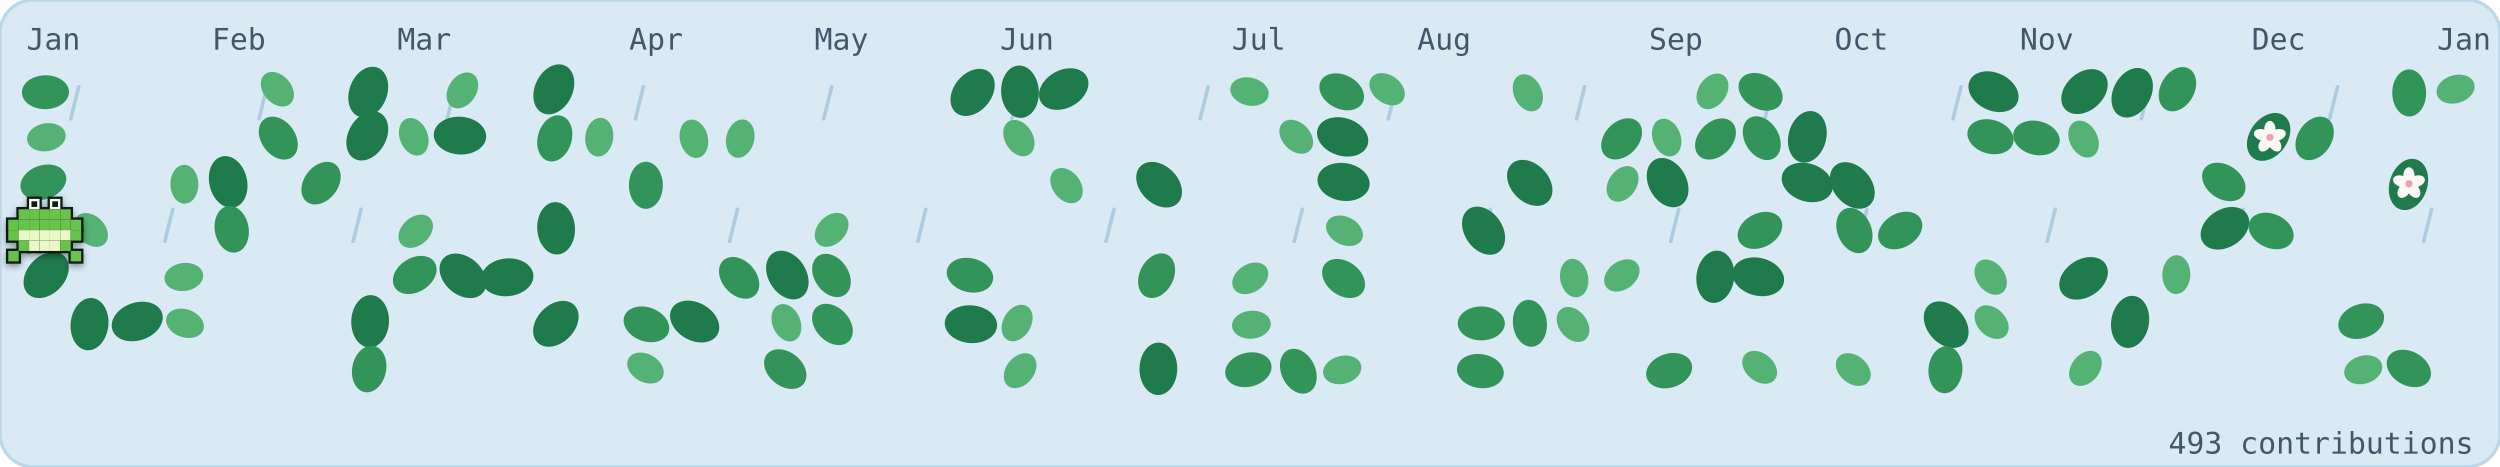
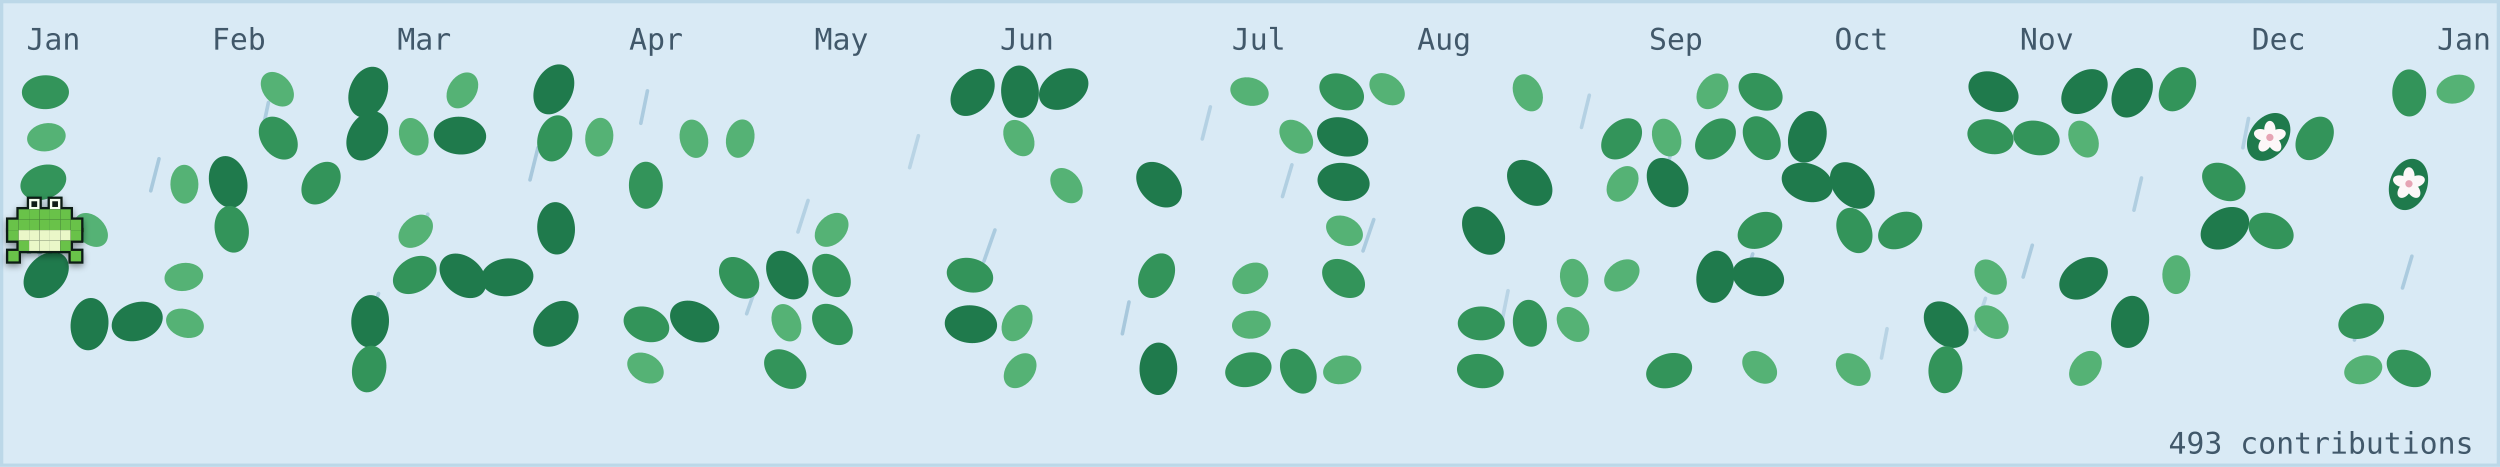
<svg xmlns="http://www.w3.org/2000/svg" width="755" height="141" viewBox="0 0 755 141" role="img" aria-labelledby="pond-title pond-desc">
-   <rect width="755" height="141" rx="10" fill="#d9eaf5" stroke="#bcd8e8" />
+   <rect x="0.5" y="0.5" width="754.0" height="140.0" fill="#d9eaf5" stroke="#bcd8e8" />
  <filter id="frog-shadow" x="-50%" y="-50%" width="200%" height="200%">
    <feDropShadow dx="0" dy="0.8" stdDeviation="0.9" flood-opacity="0.4" />
  </filter>
  <g class="rain">
-     <path class="rain" d="M 22.21 26.0 L 22.21 39.0" transform="rotate(14 22.21 32.50)" fill="none" stroke="#7aa9c6" stroke-width="1.1" stroke-linecap="round" stroke-dasharray="10 30" opacity="0.45" />
-     <circle class="rain" cx="23.78" cy="38.81" r="0.6" opacity="0" fill="none" stroke="#a8cfe3" stroke-width="0.9" />
-     <path class="rain" d="M 50.63 63.0 L 50.63 76.0" transform="rotate(14 50.63 69.50)" fill="none" stroke="#7aa9c6" stroke-width="1.1" stroke-linecap="round" stroke-dasharray="10 30" opacity="0.45" />
-     <circle class="rain" cx="52.21" cy="75.81" r="0.6" opacity="0" fill="none" stroke="#a8cfe3" stroke-width="0.9" />
-     <path class="rain" d="M 79.06 26.0 L 79.06 39.0" transform="rotate(14 79.06 32.50)" fill="none" stroke="#7aa9c6" stroke-width="1.1" stroke-linecap="round" stroke-dasharray="10 30" opacity="0.45" />
-     <circle class="rain" cx="80.63" cy="38.81" r="0.6" opacity="0" fill="none" stroke="#a8cfe3" stroke-width="0.9" />
-     <path class="rain" d="M 107.48 63.0 L 107.48 76.0" transform="rotate(14 107.48 69.50)" fill="none" stroke="#7aa9c6" stroke-width="1.1" stroke-linecap="round" stroke-dasharray="10 30" opacity="0.45" />
-     <circle class="rain" cx="109.05" cy="75.81" r="0.6" opacity="0" fill="none" stroke="#a8cfe3" stroke-width="0.9" />
-     <path class="rain" d="M 135.90 26.0 L 135.90 39.0" transform="rotate(14 135.90 32.50)" fill="none" stroke="#7aa9c6" stroke-width="1.1" stroke-linecap="round" stroke-dasharray="10 30" opacity="0.45" />
-     <circle class="rain" cx="137.48" cy="38.81" r="0.6" opacity="0" fill="none" stroke="#a8cfe3" stroke-width="0.9" />
-     <path class="rain" d="M 164.33 63.0 L 164.33 76.0" transform="rotate(14 164.33 69.50)" fill="none" stroke="#7aa9c6" stroke-width="1.1" stroke-linecap="round" stroke-dasharray="10 30" opacity="0.45" />
-     <circle class="rain" cx="165.90" cy="75.81" r="0.6" opacity="0" fill="none" stroke="#a8cfe3" stroke-width="0.9" />
-     <path class="rain" d="M 192.75 26.0 L 192.75 39.0" transform="rotate(14 192.75 32.50)" fill="none" stroke="#7aa9c6" stroke-width="1.1" stroke-linecap="round" stroke-dasharray="10 30" opacity="0.45" />
-     <circle class="rain" cx="194.32" cy="38.81" r="0.6" opacity="0" fill="none" stroke="#a8cfe3" stroke-width="0.9" />
-     <path class="rain" d="M 221.17 63.0 L 221.17 76.0" transform="rotate(14 221.17 69.50)" fill="none" stroke="#7aa9c6" stroke-width="1.1" stroke-linecap="round" stroke-dasharray="10 30" opacity="0.45" />
-     <circle class="rain" cx="222.75" cy="75.81" r="0.6" opacity="0" fill="none" stroke="#a8cfe3" stroke-width="0.9" />
-     <path class="rain" d="M 249.60 26.0 L 249.60 39.0" transform="rotate(14 249.60 32.50)" fill="none" stroke="#7aa9c6" stroke-width="1.1" stroke-linecap="round" stroke-dasharray="10 30" opacity="0.45" />
-     <circle class="rain" cx="251.17" cy="38.81" r="0.6" opacity="0" fill="none" stroke="#a8cfe3" stroke-width="0.9" />
-     <path class="rain" d="M 278.02 63.0 L 278.02 76.0" transform="rotate(14 278.02 69.50)" fill="none" stroke="#7aa9c6" stroke-width="1.1" stroke-linecap="round" stroke-dasharray="10 30" opacity="0.45" />
-     <circle class="rain" cx="279.59" cy="75.81" r="0.6" opacity="0" fill="none" stroke="#a8cfe3" stroke-width="0.9" />
-     <path class="rain" d="M 306.44 26.0 L 306.44 39.0" transform="rotate(14 306.44 32.50)" fill="none" stroke="#7aa9c6" stroke-width="1.1" stroke-linecap="round" stroke-dasharray="10 30" opacity="0.45" />
-     <circle class="rain" cx="308.01" cy="38.81" r="0.6" opacity="0" fill="none" stroke="#a8cfe3" stroke-width="0.9" />
-     <path class="rain" d="M 334.87 63.0 L 334.87 76.0" transform="rotate(14 334.87 69.50)" fill="none" stroke="#7aa9c6" stroke-width="1.1" stroke-linecap="round" stroke-dasharray="10 30" opacity="0.45" />
-     <circle class="rain" cx="336.44" cy="75.81" r="0.6" opacity="0" fill="none" stroke="#a8cfe3" stroke-width="0.9" />
-     <path class="rain" d="M 363.29 26.0 L 363.29 39.0" transform="rotate(14 363.29 32.50)" fill="none" stroke="#7aa9c6" stroke-width="1.1" stroke-linecap="round" stroke-dasharray="10 30" opacity="0.45" />
-     <circle class="rain" cx="364.86" cy="38.81" r="0.6" opacity="0" fill="none" stroke="#a8cfe3" stroke-width="0.9" />
-     <path class="rain" d="M 391.71 63.0 L 391.71 76.0" transform="rotate(14 391.71 69.50)" fill="none" stroke="#7aa9c6" stroke-width="1.1" stroke-linecap="round" stroke-dasharray="10 30" opacity="0.45" />
-     <circle class="rain" cx="393.28" cy="75.81" r="0.6" opacity="0" fill="none" stroke="#a8cfe3" stroke-width="0.9" />
-     <path class="rain" d="M 420.13 26.0 L 420.13 39.0" transform="rotate(14 420.13 32.50)" fill="none" stroke="#7aa9c6" stroke-width="1.1" stroke-linecap="round" stroke-dasharray="10 30" opacity="0.45" />
-     <circle class="rain" cx="421.71" cy="38.81" r="0.6" opacity="0" fill="none" stroke="#a8cfe3" stroke-width="0.9" />
-     <path class="rain" d="M 448.56 63.0 L 448.56 76.0" transform="rotate(14 448.56 69.50)" fill="none" stroke="#7aa9c6" stroke-width="1.1" stroke-linecap="round" stroke-dasharray="10 30" opacity="0.45" />
-     <circle class="rain" cx="450.13" cy="75.81" r="0.6" opacity="0" fill="none" stroke="#a8cfe3" stroke-width="0.9" />
-     <path class="rain" d="M 476.98 26.0 L 476.98 39.0" transform="rotate(14 476.98 32.50)" fill="none" stroke="#7aa9c6" stroke-width="1.1" stroke-linecap="round" stroke-dasharray="10 30" opacity="0.45" />
-     <circle class="rain" cx="478.55" cy="38.81" r="0.6" opacity="0" fill="none" stroke="#a8cfe3" stroke-width="0.9" />
-     <path class="rain" d="M 505.40 63.0 L 505.40 76.0" transform="rotate(14 505.40 69.50)" fill="none" stroke="#7aa9c6" stroke-width="1.1" stroke-linecap="round" stroke-dasharray="10 30" opacity="0.45" />
-     <circle class="rain" cx="506.98" cy="75.81" r="0.6" opacity="0" fill="none" stroke="#a8cfe3" stroke-width="0.9" />
-     <path class="rain" d="M 533.83 26.0 L 533.83 39.0" transform="rotate(14 533.83 32.50)" fill="none" stroke="#7aa9c6" stroke-width="1.1" stroke-linecap="round" stroke-dasharray="10 30" opacity="0.45" />
-     <circle class="rain" cx="535.40" cy="38.81" r="0.6" opacity="0" fill="none" stroke="#a8cfe3" stroke-width="0.9" />
-     <path class="rain" d="M 562.25 63.0 L 562.25 76.0" transform="rotate(14 562.25 69.50)" fill="none" stroke="#7aa9c6" stroke-width="1.1" stroke-linecap="round" stroke-dasharray="10 30" opacity="0.45" />
-     <circle class="rain" cx="563.82" cy="75.81" r="0.6" opacity="0" fill="none" stroke="#a8cfe3" stroke-width="0.9" />
-     <path class="rain" d="M 590.67 26.0 L 590.67 39.0" transform="rotate(14 590.67 32.50)" fill="none" stroke="#7aa9c6" stroke-width="1.1" stroke-linecap="round" stroke-dasharray="10 30" opacity="0.45" />
-     <circle class="rain" cx="592.25" cy="38.81" r="0.6" opacity="0" fill="none" stroke="#a8cfe3" stroke-width="0.9" />
-     <path class="rain" d="M 619.10 63.0 L 619.10 76.0" transform="rotate(14 619.10 69.50)" fill="none" stroke="#7aa9c6" stroke-width="1.1" stroke-linecap="round" stroke-dasharray="10 30" opacity="0.45" />
-     <circle class="rain" cx="620.67" cy="75.81" r="0.6" opacity="0" fill="none" stroke="#a8cfe3" stroke-width="0.9" />
-     <path class="rain" d="M 647.52 26.0 L 647.52 39.0" transform="rotate(14 647.52 32.50)" fill="none" stroke="#7aa9c6" stroke-width="1.1" stroke-linecap="round" stroke-dasharray="10 30" opacity="0.45" />
-     <circle class="rain" cx="649.09" cy="38.81" r="0.6" opacity="0" fill="none" stroke="#a8cfe3" stroke-width="0.9" />
-     <path class="rain" d="M 675.94 63.0 L 675.94 76.0" transform="rotate(14 675.94 69.50)" fill="none" stroke="#7aa9c6" stroke-width="1.1" stroke-linecap="round" stroke-dasharray="10 30" opacity="0.45" />
-     <circle class="rain" cx="677.51" cy="75.81" r="0.6" opacity="0" fill="none" stroke="#a8cfe3" stroke-width="0.9" />
-     <path class="rain" d="M 704.37 26.0 L 704.37 39.0" transform="rotate(14 704.37 32.50)" fill="none" stroke="#7aa9c6" stroke-width="1.1" stroke-linecap="round" stroke-dasharray="10 30" opacity="0.45" />
-     <circle class="rain" cx="705.94" cy="38.81" r="0.6" opacity="0" fill="none" stroke="#a8cfe3" stroke-width="0.9" />
-     <path class="rain" d="M 732.79 63.0 L 732.79 76.0" transform="rotate(14 732.79 69.50)" fill="none" stroke="#7aa9c6" stroke-width="1.1" stroke-linecap="round" stroke-dasharray="10 30" opacity="0.45" />
-     <circle class="rain" cx="734.36" cy="75.81" r="0.6" opacity="0" fill="none" stroke="#a8cfe3" stroke-width="0.9" />
+     <path class="rain" d="M 13.39 68.0 L 13.39 77.4" transform="rotate(16.78 13.39 72.70)" fill="none" stroke="#7aa9c6" stroke-width="1.1" stroke-linecap="round" stroke-dasharray="10 30" opacity="0.37" />
+     <circle class="rain" cx="14.75" cy="77.20" r="0.6" opacity="0" fill="none" stroke="#a8cfe3" stroke-width="0.9" />
+     <path class="rain" d="M 46.10 47.7 L 46.10 63.2" transform="rotate(14.40 46.10 55.42)" fill="none" stroke="#7aa9c6" stroke-width="1.1" stroke-linecap="round" stroke-dasharray="10 30" opacity="0.51" />
+     <circle class="rain" cx="48.03" cy="62.93" r="0.6" opacity="0" fill="none" stroke="#a8cfe3" stroke-width="0.9" />
+     <path class="rain" d="M 79.66 30.8 L 79.66 44.4" transform="rotate(12.02 79.66 37.57)" fill="none" stroke="#7aa9c6" stroke-width="1.1" stroke-linecap="round" stroke-dasharray="10 30" opacity="0.47" />
+     <circle class="rain" cx="81.08" cy="44.22" r="0.6" opacity="0" fill="none" stroke="#a8cfe3" stroke-width="0.9" />
+     <path class="rain" d="M 112.37 88.3 L 112.37 100.0" transform="rotate(19.64 112.37 94.12)" fill="none" stroke="#7aa9c6" stroke-width="1.1" stroke-linecap="round" stroke-dasharray="10 30" opacity="0.42" />
+     <circle class="rain" cx="114.34" cy="99.62" r="0.6" opacity="0" fill="none" stroke="#a8cfe3" stroke-width="0.9" />
+     <path class="rain" d="M 127.94 64.5 L 127.94 73.5" transform="rotate(16.30 127.94 69.00)" fill="none" stroke="#7aa9c6" stroke-width="1.1" stroke-linecap="round" stroke-dasharray="10 30" opacity="0.38" />
+     <circle class="rain" cx="129.21" cy="73.33" r="0.6" opacity="0" fill="none" stroke="#a8cfe3" stroke-width="0.9" />
+     <path class="rain" d="M 160.65 44.4 L 160.65 59.5" transform="rotate(13.92 160.65 51.93)" fill="none" stroke="#7aa9c6" stroke-width="1.1" stroke-linecap="round" stroke-dasharray="10 30" opacity="0.52" />
+     <circle class="rain" cx="162.47" cy="59.26" r="0.6" opacity="0" fill="none" stroke="#a8cfe3" stroke-width="0.9" />
+     <path class="rain" d="M 194.21 27.3 L 194.21 40.5" transform="rotate(11.54 194.21 33.89)" fill="none" stroke="#7aa9c6" stroke-width="1.1" stroke-linecap="round" stroke-dasharray="10 30" opacity="0.48" />
+     <circle class="rain" cx="195.54" cy="40.37" r="0.6" opacity="0" fill="none" stroke="#a8cfe3" stroke-width="0.9" />
+     <path class="rain" d="M 226.92 85.0 L 226.92 96.3" transform="rotate(19.16 226.92 90.64)" fill="none" stroke="#7aa9c6" stroke-width="1.1" stroke-linecap="round" stroke-dasharray="10 30" opacity="0.43" />
+     <circle class="rain" cx="228.78" cy="95.98" r="0.6" opacity="0" fill="none" stroke="#a8cfe3" stroke-width="0.9" />
+     <path class="rain" d="M 242.49 60.3 L 242.49 70.4" transform="rotate(17.73 242.49 65.35)" fill="none" stroke="#7aa9c6" stroke-width="1.1" stroke-linecap="round" stroke-dasharray="10 30" opacity="0.39" />
+     <circle class="rain" cx="244.04" cy="70.19" r="0.6" opacity="0" fill="none" stroke="#a8cfe3" stroke-width="0.9" />
+     <path class="rain" d="M 275.20 40.7 L 275.20 57.0" transform="rotate(15.35 275.20 48.84)" fill="none" stroke="#7aa9c6" stroke-width="1.1" stroke-linecap="round" stroke-dasharray="10 30" opacity="0.34" />
+     <circle class="rain" cx="277.35" cy="56.68" r="0.6" opacity="0" fill="none" stroke="#a8cfe3" stroke-width="0.9" />
+     <path class="rain" d="M 297.82 69.0 L 297.82 84.9" transform="rotate(19.41 297.82 76.99)" fill="none" stroke="#7aa9c6" stroke-width="1.1" stroke-linecap="round" stroke-dasharray="10 30" opacity="0.48" />
+     <circle class="rain" cx="300.46" cy="84.48" r="0.6" opacity="0" fill="none" stroke="#a8cfe3" stroke-width="0.9" />
+     <path class="rain" d="M 339.95 91.1 L 339.95 100.9" transform="rotate(11.79 339.95 96.01)" fill="none" stroke="#7aa9c6" stroke-width="1.1" stroke-linecap="round" stroke-dasharray="10 30" opacity="0.52" />
+     <circle class="rain" cx="340.96" cy="100.81" r="0.6" opacity="0" fill="none" stroke="#a8cfe3" stroke-width="0.9" />
+     <path class="rain" d="M 364.09 32.1 L 364.09 43.8" transform="rotate(14.17 364.09 37.99)" fill="none" stroke="#7aa9c6" stroke-width="1.1" stroke-linecap="round" stroke-dasharray="10 30" opacity="0.38" />
+     <circle class="rain" cx="365.52" cy="43.66" r="0.6" opacity="0" fill="none" stroke="#a8cfe3" stroke-width="0.9" />
+     <path class="rain" d="M 388.23 49.5 L 388.23 63.1" transform="rotate(16.55 388.23 56.26)" fill="none" stroke="#7aa9c6" stroke-width="1.1" stroke-linecap="round" stroke-dasharray="10 30" opacity="0.42" />
+     <circle class="rain" cx="390.17" cy="62.78" r="0.6" opacity="0" fill="none" stroke="#a8cfe3" stroke-width="0.9" />
+     <path class="rain" d="M 412.37 65.9 L 412.37 81.4" transform="rotate(18.93 412.37 73.62)" fill="none" stroke="#7aa9c6" stroke-width="1.1" stroke-linecap="round" stroke-dasharray="10 30" opacity="0.48" />
+     <circle class="rain" cx="414.88" cy="80.96" r="0.6" opacity="0" fill="none" stroke="#a8cfe3" stroke-width="0.9" />
+     <path class="rain" d="M 454.50 87.7 L 454.50 97.2" transform="rotate(11.31 454.50 92.45)" fill="none" stroke="#7aa9c6" stroke-width="1.1" stroke-linecap="round" stroke-dasharray="10 30" opacity="0.34" />
+     <circle class="rain" cx="455.43" cy="97.07" r="0.6" opacity="0" fill="none" stroke="#a8cfe3" stroke-width="0.9" />
+     <path class="rain" d="M 478.64 28.6 L 478.64 39.9" transform="rotate(13.69 478.64 34.23)" fill="none" stroke="#7aa9c6" stroke-width="1.1" stroke-linecap="round" stroke-dasharray="10 30" opacity="0.39" />
+     <circle class="rain" cx="479.98" cy="39.73" r="0.6" opacity="0" fill="none" stroke="#a8cfe3" stroke-width="0.9" />
+     <path class="rain" d="M 502.78 46.1 L 502.78 59.3" transform="rotate(16.07 502.78 52.68)" fill="none" stroke="#7aa9c6" stroke-width="1.1" stroke-linecap="round" stroke-dasharray="10 30" opacity="0.43" />
+     <circle class="rain" cx="504.61" cy="59.04" r="0.6" opacity="0" fill="none" stroke="#a8cfe3" stroke-width="0.9" />
+     <path class="rain" d="M 526.91 76.3 L 526.91 91.5" transform="rotate(18.45 526.91 83.91)" fill="none" stroke="#7aa9c6" stroke-width="1.1" stroke-linecap="round" stroke-dasharray="10 30" opacity="0.49" />
+     <circle class="rain" cx="529.31" cy="91.09" r="0.6" opacity="0" fill="none" stroke="#a8cfe3" stroke-width="0.9" />
+     <path class="rain" d="M 569.05 99.2 L 569.05 108.2" transform="rotate(10.83 569.05 103.69)" fill="none" stroke="#7aa9c6" stroke-width="1.1" stroke-linecap="round" stroke-dasharray="10 30" opacity="0.35" />
+     <circle class="rain" cx="569.90" cy="108.13" r="0.6" opacity="0" fill="none" stroke="#a8cfe3" stroke-width="0.9" />
+     <path class="rain" d="M 597.22 89.7 L 597.22 104.8" transform="rotate(18.41 597.22 97.27)" fill="none" stroke="#7aa9c6" stroke-width="1.1" stroke-linecap="round" stroke-dasharray="10 30" opacity="0.34" />
+     <circle class="rain" cx="599.60" cy="104.43" r="0.6" opacity="0" fill="none" stroke="#a8cfe3" stroke-width="0.9" />
+     <path class="rain" d="M 611.92 73.8 L 611.92 87.0" transform="rotate(16.02 611.92 80.43)" fill="none" stroke="#7aa9c6" stroke-width="1.1" stroke-linecap="round" stroke-dasharray="10 30" opacity="0.48" />
+     <circle class="rain" cx="613.75" cy="86.77" r="0.6" opacity="0" fill="none" stroke="#a8cfe3" stroke-width="0.9" />
+     <path class="rain" d="M 645.49 53.6 L 645.49 64.5" transform="rotate(13.17 645.49 59.03)" fill="none" stroke="#7aa9c6" stroke-width="1.1" stroke-linecap="round" stroke-dasharray="10 30" opacity="0.43" />
+     <circle class="rain" cx="646.73" cy="64.34" r="0.6" opacity="0" fill="none" stroke="#a8cfe3" stroke-width="0.9" />
+     <path class="rain" d="M 678.20 35.7 L 678.20 44.7" transform="rotate(10.79 678.20 40.20)" fill="none" stroke="#7aa9c6" stroke-width="1.1" stroke-linecap="round" stroke-dasharray="10 30" opacity="0.39" />
+     <circle class="rain" cx="679.04" cy="44.62" r="0.6" opacity="0" fill="none" stroke="#a8cfe3" stroke-width="0.9" />
+     <path class="rain" d="M 711.77 92.8 L 711.77 108.3" transform="rotate(18.88 711.77 100.53)" fill="none" stroke="#7aa9c6" stroke-width="1.1" stroke-linecap="round" stroke-dasharray="10 30" opacity="0.52" />
+     <circle class="rain" cx="714.27" cy="107.85" r="0.6" opacity="0" fill="none" stroke="#a8cfe3" stroke-width="0.9" />
+     <path class="rain" d="M 726.47 77.1 L 726.47 90.7" transform="rotate(16.50 726.47 83.87)" fill="none" stroke="#7aa9c6" stroke-width="1.1" stroke-linecap="round" stroke-dasharray="10 30" opacity="0.48" />
+     <circle class="rain" cx="728.40" cy="90.38" r="0.6" opacity="0" fill="none" stroke="#a8cfe3" stroke-width="0.9" />
  </g>
  <text x="8" y="15" font-family="monospace" font-size="9" fill="#41586a">Jan</text>
  <text x="64" y="15" font-family="monospace" font-size="9" fill="#41586a">Feb</text>
  <text x="120" y="15" font-family="monospace" font-size="9" fill="#41586a">Mar</text>
  <text x="190" y="15" font-family="monospace" font-size="9" fill="#41586a">Apr</text>
  <text x="246" y="15" font-family="monospace" font-size="9" fill="#41586a">May</text>
  <text x="302" y="15" font-family="monospace" font-size="9" fill="#41586a">Jun</text>
  <text x="372" y="15" font-family="monospace" font-size="9" fill="#41586a">Jul</text>
  <text x="428" y="15" font-family="monospace" font-size="9" fill="#41586a">Aug</text>
  <text x="498" y="15" font-family="monospace" font-size="9" fill="#41586a">Sep</text>
  <text x="554" y="15" font-family="monospace" font-size="9" fill="#41586a">Oct</text>
  <text x="610" y="15" font-family="monospace" font-size="9" fill="#41586a">Nov</text>
  <text x="680" y="15" font-family="monospace" font-size="9" fill="#41586a">Dec</text>
  <text x="736" y="15" font-family="monospace" font-size="9" fill="#41586a">Jan</text>
  <ellipse cx="13.72" cy="27.85" rx="7.11" ry="5.12" fill="#33945a" opacity="1" transform="rotate(179.2 13.72 27.85)" />
  <ellipse cx="14.01" cy="41.45" rx="5.87" ry="4.23" fill="#55b275" opacity="1" transform="rotate(170.0 14.01 41.45)" />
  <ellipse cx="13.09" cy="55.05" rx="7.11" ry="5.12" fill="#33945a" opacity="1" transform="rotate(160.8 13.09 55.05)" />
  <ellipse cx="13.66" cy="69.45" rx="7.92" ry="5.70" fill="#1f7a4c" opacity="1" transform="rotate(142.4 13.66 69.45)" />
  <ellipse cx="13.95" cy="83.05" rx="7.92" ry="5.70" fill="#1f7a4c" opacity="1" transform="rotate(133.2 13.95 83.05)" />
  <ellipse cx="27.49" cy="69.45" rx="5.87" ry="4.23" fill="#55b275" opacity="1" transform="rotate(225.3 27.49 69.45)" />
  <ellipse cx="27.04" cy="97.89" rx="7.92" ry="5.70" fill="#1f7a4c" opacity="1" transform="rotate(96.2 27.04 97.89)" />
  <ellipse cx="41.44" cy="97.09" rx="7.92" ry="5.70" fill="#1f7a4c" opacity="1" transform="rotate(160.7 41.44 97.09)" />
  <ellipse cx="55.69" cy="55.64" rx="5.87" ry="4.23" fill="#55b275" opacity="1" transform="rotate(89.0 55.69 55.64)" />
  <ellipse cx="55.52" cy="83.64" rx="5.87" ry="4.23" fill="#55b275" opacity="1" transform="rotate(172.0 55.52 83.64)" />
  <ellipse cx="55.86" cy="97.64" rx="5.87" ry="4.23" fill="#55b275" opacity="1" transform="rotate(199.6 55.86 97.64)" />
  <ellipse cx="68.91" cy="54.95" rx="7.92" ry="5.70" fill="#1f7a4c" opacity="1" transform="rotate(76.5 68.91 54.95)" />
  <ellipse cx="69.98" cy="69.24" rx="7.11" ry="5.12" fill="#33945a" opacity="1" transform="rotate(79.8 69.98 69.24)" />
  <ellipse cx="83.76" cy="26.95" rx="5.87" ry="4.23" fill="#55b275" opacity="1" transform="rotate(48.8 83.76 26.95)" />
  <ellipse cx="84.04" cy="41.71" rx="7.11" ry="5.12" fill="#33945a" opacity="1" transform="rotate(233.8 84.04 41.71)" />
  <ellipse cx="96.96" cy="55.31" rx="7.11" ry="5.12" fill="#33945a" opacity="1" transform="rotate(-52.5 96.96 55.31)" />
  <ellipse cx="111.21" cy="27.84" rx="7.92" ry="5.70" fill="#1f7a4c" opacity="1" transform="rotate(-69.4 111.21 27.84)" />
  <ellipse cx="110.92" cy="41.04" rx="7.92" ry="5.70" fill="#1f7a4c" opacity="1" transform="rotate(-60.2 110.92 41.04)" />
  <ellipse cx="111.78" cy="97.04" rx="7.92" ry="5.70" fill="#1f7a4c" opacity="1" transform="rotate(-87.9 111.78 97.04)" />
  <ellipse cx="111.49" cy="111.44" rx="7.11" ry="5.12" fill="#33945a" opacity="1" transform="rotate(-78.7 111.49 111.44)" />
  <ellipse cx="124.96" cy="41.30" rx="5.87" ry="4.23" fill="#55b275" opacity="1" transform="rotate(248.1 124.96 41.30)" />
  <ellipse cx="125.55" cy="69.84" rx="5.87" ry="4.23" fill="#55b275" opacity="1" transform="rotate(-41.8 125.55 69.84)" />
  <ellipse cx="125.26" cy="83.04" rx="7.11" ry="5.12" fill="#33945a" opacity="1" transform="rotate(-32.6 125.26 83.04)" />
  <ellipse cx="139.64" cy="27.30" rx="5.87" ry="4.23" fill="#55b275" opacity="1" transform="rotate(-56.6 139.64 27.30)" />
  <ellipse cx="138.91" cy="40.95" rx="7.92" ry="5.70" fill="#1f7a4c" opacity="1" transform="rotate(183.6 138.91 40.95)" />
  <ellipse cx="139.81" cy="83.30" rx="7.92" ry="5.70" fill="#1f7a4c" opacity="1" transform="rotate(220.5 139.81 83.30)" />
  <ellipse cx="153.19" cy="83.75" rx="7.92" ry="5.70" fill="#1f7a4c" opacity="1" transform="rotate(174.3 153.19 83.75)" />
  <ellipse cx="167.26" cy="26.99" rx="7.92" ry="5.70" fill="#1f7a4c" opacity="1" transform="rotate(-64.2 167.26 26.99)" />
  <ellipse cx="167.54" cy="41.79" rx="7.11" ry="5.12" fill="#33945a" opacity="1" transform="rotate(-73.4 167.54 41.79)" />
  <ellipse cx="167.94" cy="68.95" rx="7.92" ry="5.70" fill="#1f7a4c" opacity="1" transform="rotate(266.5 167.94 68.95)" />
  <ellipse cx="167.88" cy="97.79" rx="7.92" ry="5.70" fill="#1f7a4c" opacity="1" transform="rotate(-45.8 167.88 97.79)" />
  <ellipse cx="180.98" cy="41.43" rx="5.87" ry="4.23" fill="#55b275" opacity="1" transform="rotate(-82.7 180.98 41.43)" />
  <ellipse cx="195.05" cy="55.95" rx="7.11" ry="5.12" fill="#33945a" opacity="1" transform="rotate(89.9 195.05 55.95)" />
  <ellipse cx="195.22" cy="97.95" rx="7.11" ry="5.12" fill="#33945a" opacity="1" transform="rotate(200.5 195.22 97.95)" />
  <ellipse cx="194.94" cy="111.15" rx="5.87" ry="4.23" fill="#55b275" opacity="1" transform="rotate(209.7 194.94 111.15)" />
  <ellipse cx="209.56" cy="41.91" rx="5.87" ry="4.23" fill="#55b275" opacity="1" transform="rotate(255.9 209.56 41.91)" />
  <ellipse cx="209.79" cy="97.11" rx="7.92" ry="5.70" fill="#1f7a4c" opacity="1" transform="rotate(209.8 209.79 97.11)" />
  <ellipse cx="223.55" cy="41.87" rx="5.87" ry="4.23" fill="#55b275" opacity="1" transform="rotate(-76.4 223.55 41.87)" />
  <ellipse cx="223.22" cy="83.91" rx="7.11" ry="5.12" fill="#33945a" opacity="1" transform="rotate(228.2 223.22 83.91)" />
  <ellipse cx="237.78" cy="83.07" rx="7.92" ry="5.70" fill="#1f7a4c" opacity="1" transform="rotate(237.5 237.78 83.07)" />
  <ellipse cx="237.50" cy="97.47" rx="5.87" ry="4.23" fill="#55b275" opacity="1" transform="rotate(246.7 237.50 97.47)" />
  <ellipse cx="237.15" cy="111.47" rx="7.11" ry="5.12" fill="#33945a" opacity="1" transform="rotate(219.1 237.15 111.47)" />
  <ellipse cx="251.15" cy="69.42" rx="5.87" ry="4.23" fill="#55b275" opacity="1" transform="rotate(134.5 251.15 69.42)" />
  <ellipse cx="251.11" cy="83.19" rx="7.11" ry="5.12" fill="#33945a" opacity="1" transform="rotate(235.4 251.11 83.19)" />
  <ellipse cx="251.40" cy="97.99" rx="7.11" ry="5.12" fill="#33945a" opacity="1" transform="rotate(226.2 251.40 97.99)" />
  <ellipse cx="293.73" cy="27.91" rx="7.92" ry="5.70" fill="#1f7a4c" opacity="1" transform="rotate(-50.8 293.73 27.91)" />
  <ellipse cx="292.93" cy="83.11" rx="7.11" ry="5.12" fill="#33945a" opacity="1" transform="rotate(13.8 292.93 83.11)" />
  <ellipse cx="293.22" cy="97.91" rx="7.92" ry="5.70" fill="#1f7a4c" opacity="1" transform="rotate(4.5 293.22 97.91)" />
  <ellipse cx="308.04" cy="27.70" rx="7.92" ry="5.70" fill="#1f7a4c" opacity="1" transform="rotate(266.6 308.04 27.70)" />
  <ellipse cx="307.70" cy="41.70" rx="5.87" ry="4.23" fill="#55b275" opacity="1" transform="rotate(239.0 307.70 41.70)" />
  <ellipse cx="307.16" cy="97.55" rx="5.87" ry="4.23" fill="#55b275" opacity="1" transform="rotate(-60.0 307.16 97.55)" />
  <ellipse cx="308.08" cy="111.95" rx="5.87" ry="4.23" fill="#55b275" opacity="1" transform="rotate(-50.8 308.08 111.95)" />
  <ellipse cx="321.24" cy="26.90" rx="7.92" ry="5.70" fill="#1f7a4c" opacity="1" transform="rotate(-28.9 321.24 26.90)" />
  <ellipse cx="322.09" cy="56.06" rx="5.87" ry="4.23" fill="#55b275" opacity="1" transform="rotate(52.5 322.09 56.06)" />
  <ellipse cx="350.05" cy="55.78" rx="7.92" ry="5.70" fill="#1f7a4c" opacity="1" transform="rotate(44.7 350.05 55.78)" />
  <ellipse cx="349.29" cy="83.26" rx="7.11" ry="5.12" fill="#33945a" opacity="1" transform="rotate(117.0 349.29 83.26)" />
  <ellipse cx="349.83" cy="111.38" rx="7.92" ry="5.70" fill="#1f7a4c" opacity="1" transform="rotate(90.8 349.83 111.38)" />
  <ellipse cx="377.35" cy="27.66" rx="5.87" ry="4.23" fill="#55b275" opacity="1" transform="rotate(13.2 377.35 27.66)" />
  <ellipse cx="377.58" cy="84.06" rx="5.87" ry="4.23" fill="#55b275" opacity="1" transform="rotate(-32.9 377.58 84.06)" />
  <ellipse cx="377.92" cy="98.06" rx="5.87" ry="4.23" fill="#55b275" opacity="1" transform="rotate(-5.2 377.92 98.06)" />
  <ellipse cx="377.01" cy="111.66" rx="7.11" ry="5.12" fill="#33945a" opacity="1" transform="rotate(-14.4 377.01 111.66)" />
  <ellipse cx="391.47" cy="41.30" rx="5.87" ry="4.23" fill="#55b275" opacity="1" transform="rotate(225.6 391.47 41.30)" />
  <ellipse cx="392.10" cy="112.10" rx="7.11" ry="5.12" fill="#33945a" opacity="1" transform="rotate(244.1 392.10 112.10)" />
  <ellipse cx="405.19" cy="27.74" rx="7.11" ry="5.12" fill="#33945a" opacity="1" transform="rotate(207.1 405.19 27.74)" />
  <ellipse cx="405.48" cy="41.34" rx="7.92" ry="5.70" fill="#1f7a4c" opacity="1" transform="rotate(197.9 405.48 41.34)" />
  <ellipse cx="405.76" cy="54.94" rx="7.92" ry="5.70" fill="#1f7a4c" opacity="1" transform="rotate(188.7 405.76 54.94)" />
  <ellipse cx="406.04" cy="69.70" rx="5.87" ry="4.23" fill="#55b275" opacity="1" transform="rotate(207.2 406.04 69.70)" />
  <ellipse cx="405.76" cy="84.10" rx="7.11" ry="5.12" fill="#33945a" opacity="1" transform="rotate(216.4 405.76 84.10)" />
  <ellipse cx="405.36" cy="111.70" rx="5.87" ry="4.23" fill="#55b275" opacity="1" transform="rotate(-14.5 405.36 111.70)" />
  <ellipse cx="418.91" cy="26.94" rx="5.87" ry="4.23" fill="#55b275" opacity="1" transform="rotate(216.4 418.91 26.94)" />
  <ellipse cx="448.04" cy="69.67" rx="7.92" ry="5.70" fill="#1f7a4c" opacity="1" transform="rotate(235.3 448.04 69.67)" />
  <ellipse cx="447.35" cy="97.67" rx="7.11" ry="5.12" fill="#33945a" opacity="1" transform="rotate(180.0 447.35 97.67)" />
  <ellipse cx="447.07" cy="112.07" rx="7.11" ry="5.12" fill="#33945a" opacity="1" transform="rotate(189.2 447.07 112.07)" />
  <ellipse cx="461.40" cy="28.03" rx="5.87" ry="4.23" fill="#55b275" opacity="1" transform="rotate(244.6 461.40 28.03)" />
  <ellipse cx="461.98" cy="55.23" rx="7.92" ry="5.70" fill="#1f7a4c" opacity="1" transform="rotate(226.2 461.98 55.23)" />
  <ellipse cx="462.03" cy="97.63" rx="7.11" ry="5.12" fill="#33945a" opacity="1" transform="rotate(263.1 462.03 97.63)" />
  <ellipse cx="475.40" cy="83.99" rx="5.87" ry="4.23" fill="#55b275" opacity="1" transform="rotate(78.8 475.40 83.99)" />
  <ellipse cx="475.06" cy="97.99" rx="5.87" ry="4.23" fill="#55b275" opacity="1" transform="rotate(51.2 475.06 97.99)" />
  <ellipse cx="489.73" cy="41.94" rx="7.11" ry="5.12" fill="#33945a" opacity="1" transform="rotate(-45.7 489.73 41.94)" />
  <ellipse cx="490.02" cy="55.54" rx="5.87" ry="4.23" fill="#55b275" opacity="1" transform="rotate(-54.9 490.02 55.54)" />
  <ellipse cx="489.80" cy="83.19" rx="5.87" ry="4.23" fill="#55b275" opacity="1" transform="rotate(143.3 489.80 83.19)" />
  <ellipse cx="503.33" cy="41.55" rx="5.87" ry="4.23" fill="#55b275" opacity="1" transform="rotate(249.8 503.33 41.55)" />
  <ellipse cx="503.62" cy="55.15" rx="7.92" ry="5.70" fill="#1f7a4c" opacity="1" transform="rotate(240.6 503.62 55.15)" />
  <ellipse cx="504.08" cy="111.94" rx="7.11" ry="5.12" fill="#33945a" opacity="1" transform="rotate(-18.0 504.08 111.94)" />
  <ellipse cx="517.17" cy="27.58" rx="5.87" ry="4.23" fill="#55b275" opacity="1" transform="rotate(-55.0 517.17 27.58)" />
  <ellipse cx="518.08" cy="41.98" rx="7.11" ry="5.12" fill="#33945a" opacity="1" transform="rotate(-45.8 518.08 41.98)" />
  <ellipse cx="518.03" cy="83.59" rx="7.92" ry="5.70" fill="#1f7a4c" opacity="1" transform="rotate(-82.6 518.03 83.59)" />
  <ellipse cx="531.70" cy="27.73" rx="7.11" ry="5.12" fill="#33945a" opacity="1" transform="rotate(30.5 531.70 27.73)" />
  <ellipse cx="532.05" cy="41.73" rx="7.11" ry="5.12" fill="#33945a" opacity="1" transform="rotate(58.2 532.05 41.73)" />
  <ellipse cx="531.51" cy="69.58" rx="7.11" ry="5.12" fill="#33945a" opacity="1" transform="rotate(-27.3 531.51 69.58)" />
  <ellipse cx="531.00" cy="83.59" rx="7.92" ry="5.70" fill="#1f7a4c" opacity="1" transform="rotate(194.4 531.00 83.59)" />
  <ellipse cx="531.42" cy="110.93" rx="5.87" ry="4.23" fill="#55b275" opacity="1" transform="rotate(39.7 531.42 110.93)" />
  <ellipse cx="545.82" cy="41.33" rx="7.92" ry="5.70" fill="#1f7a4c" opacity="1" transform="rotate(104.3 545.82 41.33)" />
  <ellipse cx="545.79" cy="55.10" rx="7.92" ry="5.70" fill="#1f7a4c" opacity="1" transform="rotate(18.9 545.79 55.10)" />
  <ellipse cx="559.40" cy="56.01" rx="7.92" ry="5.70" fill="#1f7a4c" opacity="1" transform="rotate(48.6 559.40 56.01)" />
  <ellipse cx="560.03" cy="69.61" rx="7.11" ry="5.12" fill="#33945a" opacity="1" transform="rotate(67.0 560.03 69.61)" />
  <ellipse cx="559.69" cy="111.61" rx="5.87" ry="4.23" fill="#55b275" opacity="1" transform="rotate(39.4 559.69 111.61)" />
  <ellipse cx="573.86" cy="69.61" rx="7.11" ry="5.12" fill="#33945a" opacity="1" transform="rotate(150.0 573.86 69.61)" />
  <ellipse cx="587.75" cy="98.05" rx="7.92" ry="5.70" fill="#1f7a4c" opacity="1" transform="rotate(48.5 587.75 98.05)" />
  <ellipse cx="587.52" cy="111.65" rx="7.11" ry="5.12" fill="#33945a" opacity="1" transform="rotate(94.6 587.52 111.65)" />
  <ellipse cx="602.04" cy="27.69" rx="7.92" ry="5.70" fill="#1f7a4c" opacity="1" transform="rotate(205.1 602.04 27.69)" />
  <ellipse cx="601.13" cy="41.29" rx="7.11" ry="5.12" fill="#33945a" opacity="1" transform="rotate(195.9 601.13 41.29)" />
  <ellipse cx="601.18" cy="83.69" rx="5.87" ry="4.23" fill="#55b275" opacity="1" transform="rotate(232.8 601.18 83.69)" />
  <ellipse cx="601.47" cy="97.29" rx="5.87" ry="4.23" fill="#55b275" opacity="1" transform="rotate(223.6 601.47 97.29)" />
  <ellipse cx="615.01" cy="41.66" rx="7.11" ry="5.12" fill="#33945a" opacity="1" transform="rotate(13.3 615.01 41.66)" />
  <ellipse cx="629.52" cy="27.66" rx="7.92" ry="5.70" fill="#1f7a4c" opacity="1" transform="rotate(-42.0 629.52 27.66)" />
  <ellipse cx="629.23" cy="42.01" rx="5.87" ry="4.23" fill="#55b275" opacity="1" transform="rotate(242.7 629.23 42.01)" />
  <ellipse cx="629.24" cy="84.06" rx="7.92" ry="5.70" fill="#1f7a4c" opacity="1" transform="rotate(-32.8 629.24 84.06)" />
  <ellipse cx="629.81" cy="111.26" rx="5.87" ry="4.23" fill="#55b275" opacity="1" transform="rotate(-51.2 629.81 111.26)" />
  <ellipse cx="643.92" cy="28.01" rx="7.92" ry="5.70" fill="#1f7a4c" opacity="1" transform="rotate(-62.0 643.92 28.01)" />
  <ellipse cx="643.29" cy="97.21" rx="7.92" ry="5.70" fill="#1f7a4c" opacity="1" transform="rotate(-80.5 643.29 97.21)" />
  <ellipse cx="657.59" cy="26.94" rx="7.11" ry="5.12" fill="#33945a" opacity="1" transform="rotate(-60.6 657.59 26.94)" />
  <ellipse cx="657.25" cy="82.94" rx="5.87" ry="4.23" fill="#55b275" opacity="1" transform="rotate(-88.2 657.25 82.94)" />
  <ellipse cx="671.59" cy="54.95" rx="7.11" ry="5.12" fill="#33945a" opacity="1" transform="rotate(213.9 671.59 54.95)" />
  <ellipse cx="671.93" cy="68.94" rx="7.92" ry="5.70" fill="#1f7a4c" opacity="1" transform="rotate(-32.9 671.93 68.94)" />
  <ellipse cx="685.14" cy="41.35" rx="7.92" ry="5.70" fill="#1f7a4c" opacity="1" transform="rotate(-53.9 685.14 41.35)" />
  <ellipse cx="685.88" cy="69.75" rx="7.11" ry="5.12" fill="#33945a" opacity="1" transform="rotate(204.7 685.88 69.75)" />
  <ellipse cx="699.03" cy="41.80" rx="7.11" ry="5.12" fill="#33945a" opacity="1" transform="rotate(123.4 699.03 41.80)" />
  <ellipse cx="713.09" cy="97.00" rx="7.11" ry="5.12" fill="#33945a" opacity="1" transform="rotate(160.3 713.09 97.00)" />
  <ellipse cx="713.70" cy="111.67" rx="5.87" ry="4.23" fill="#55b275" opacity="1" transform="rotate(-16.9 713.70 111.67)" />
  <ellipse cx="727.58" cy="28.07" rx="7.11" ry="5.12" fill="#33945a" opacity="1" transform="rotate(269.4 727.58 28.07)" />
  <ellipse cx="727.36" cy="55.71" rx="7.92" ry="5.70" fill="#1f7a4c" opacity="1" transform="rotate(-72.3 727.36 55.71)" />
  <ellipse cx="727.47" cy="111.27" rx="7.11" ry="5.12" fill="#33945a" opacity="1" transform="rotate(29.2 727.47 111.27)" />
  <ellipse cx="741.59" cy="26.92" rx="5.87" ry="4.23" fill="#55b275" opacity="1" transform="rotate(-16.7 741.59 26.92)" />
  <g>
    <ellipse cx="685.50" cy="39.10" rx="1.7" ry="2.6" fill="#fdf7f8" transform="rotate(0.0 685.50 39.10)" />
    <ellipse cx="687.78" cy="40.76" rx="1.7" ry="2.6" fill="#fdf7f8" transform="rotate(72.0 687.78 40.76)" />
    <ellipse cx="686.91" cy="43.44" rx="1.7" ry="2.6" fill="#fdf7f8" transform="rotate(144.0 686.91 43.44)" />
    <ellipse cx="684.09" cy="43.44" rx="1.7" ry="2.6" fill="#fdf7f8" transform="rotate(216.0 684.09 43.44)" />
    <ellipse cx="683.22" cy="40.76" rx="1.7" ry="2.6" fill="#fdf7f8" transform="rotate(288.0 683.22 40.76)" />
    <circle cx="685.50" cy="41.50" r="1.1" fill="#e6a4b4" />
  </g>
  <g>
    <ellipse cx="727.50" cy="53.10" rx="1.7" ry="2.6" fill="#fdf7f8" transform="rotate(0.0 727.50 53.10)" />
    <ellipse cx="729.78" cy="54.76" rx="1.7" ry="2.6" fill="#fdf7f8" transform="rotate(72.0 729.78 54.76)" />
    <ellipse cx="728.91" cy="57.44" rx="1.7" ry="2.6" fill="#fdf7f8" transform="rotate(144.0 728.91 57.44)" />
    <ellipse cx="726.09" cy="57.44" rx="1.7" ry="2.6" fill="#fdf7f8" transform="rotate(216.0 726.09 57.44)" />
    <ellipse cx="725.22" cy="54.76" rx="1.7" ry="2.6" fill="#fdf7f8" transform="rotate(288.0 725.22 54.76)" />
    <circle cx="727.50" cy="55.50" r="1.1" fill="#e6a4b4" />
  </g>
  <g class="still-frog" filter="url(#frog-shadow)" transform="translate(13.5 69.5)">
    <rect x="-5.41" y="-10.13" width="4.54" height="4.54" fill="#101f16" />
    <rect x="0.87" y="-10.13" width="4.54" height="4.54" fill="#101f16" />
    <rect x="-8.56" y="-6.99" width="4.54" height="4.54" fill="#101f16" />
    <rect x="-5.41" y="-6.99" width="4.54" height="4.54" fill="#101f16" />
    <rect x="-2.27" y="-6.99" width="4.54" height="4.54" fill="#101f16" />
    <rect x="0.87" y="-6.99" width="4.54" height="4.54" fill="#101f16" />
    <rect x="4.01" y="-6.99" width="4.54" height="4.54" fill="#101f16" />
    <rect x="-11.70" y="-3.84" width="4.54" height="4.54" fill="#101f16" />
    <rect x="-8.56" y="-3.84" width="4.54" height="4.54" fill="#101f16" />
    <rect x="-5.41" y="-3.84" width="4.54" height="4.54" fill="#101f16" />
    <rect x="-2.27" y="-3.84" width="4.54" height="4.54" fill="#101f16" />
    <rect x="0.87" y="-3.84" width="4.54" height="4.54" fill="#101f16" />
    <rect x="4.01" y="-3.84" width="4.54" height="4.54" fill="#101f16" />
    <rect x="7.16" y="-3.84" width="4.54" height="4.54" fill="#101f16" />
    <rect x="-11.70" y="-0.70" width="4.54" height="4.54" fill="#101f16" />
    <rect x="-8.56" y="-0.70" width="4.54" height="4.54" fill="#101f16" />
    <rect x="-5.41" y="-0.70" width="4.54" height="4.54" fill="#101f16" />
    <rect x="-2.27" y="-0.70" width="4.54" height="4.54" fill="#101f16" />
    <rect x="0.87" y="-0.70" width="4.54" height="4.54" fill="#101f16" />
    <rect x="4.01" y="-0.70" width="4.54" height="4.54" fill="#101f16" />
    <rect x="7.16" y="-0.70" width="4.54" height="4.54" fill="#101f16" />
    <rect x="-8.56" y="2.44" width="4.54" height="4.54" fill="#101f16" />
    <rect x="-5.41" y="2.44" width="4.54" height="4.54" fill="#101f16" />
    <rect x="-2.27" y="2.44" width="4.54" height="4.54" fill="#101f16" />
    <rect x="0.87" y="2.44" width="4.54" height="4.54" fill="#101f16" />
    <rect x="4.01" y="2.44" width="4.54" height="4.54" fill="#101f16" />
    <rect x="-11.70" y="5.59" width="4.54" height="4.54" fill="#101f16" />
    <rect x="7.16" y="5.59" width="4.54" height="4.54" fill="#101f16" />
    <rect x="-4.71" y="-9.43" width="3.143" height="3.143" fill="#f5fff0" />
    <rect x="-4.01" y="-8.72" width="1.73" height="1.73" fill="#101f16" />
    <rect x="1.57" y="-9.43" width="3.143" height="3.143" fill="#f5fff0" />
    <rect x="2.28" y="-8.72" width="1.73" height="1.73" fill="#101f16" />
    <rect x="-7.86" y="-6.29" width="3.143" height="3.143" fill="#69c24a" />
    <rect x="-4.71" y="-6.29" width="3.143" height="3.143" fill="#69c24a" />
    <rect x="-1.57" y="-6.29" width="3.143" height="3.143" fill="#69c24a" />
    <rect x="1.57" y="-6.29" width="3.143" height="3.143" fill="#69c24a" />
    <rect x="4.71" y="-6.29" width="3.143" height="3.143" fill="#69c24a" />
    <rect x="-11.00" y="-3.14" width="3.143" height="3.143" fill="#69c24a" />
    <rect x="-7.86" y="-3.14" width="3.143" height="3.143" fill="#69c24a" />
    <rect x="-4.71" y="-3.14" width="3.143" height="3.143" fill="#69c24a" />
    <rect x="-1.57" y="-3.14" width="3.143" height="3.143" fill="#69c24a" />
    <rect x="1.57" y="-3.14" width="3.143" height="3.143" fill="#69c24a" />
    <rect x="4.71" y="-3.14" width="3.143" height="3.143" fill="#69c24a" />
    <rect x="7.86" y="-3.14" width="3.143" height="3.143" fill="#69c24a" />
    <rect x="-11.00" y="0.00" width="3.143" height="3.143" fill="#69c24a" />
    <rect x="-7.86" y="0.00" width="3.143" height="3.143" fill="#eaf7c8" />
    <rect x="-4.71" y="0.00" width="3.143" height="3.143" fill="#eaf7c8" />
    <rect x="-1.57" y="0.00" width="3.143" height="3.143" fill="#eaf7c8" />
    <rect x="1.57" y="0.00" width="3.143" height="3.143" fill="#eaf7c8" />
    <rect x="4.71" y="0.00" width="3.143" height="3.143" fill="#eaf7c8" />
    <rect x="7.86" y="0.00" width="3.143" height="3.143" fill="#69c24a" />
    <rect x="-7.86" y="3.14" width="3.143" height="3.143" fill="#69c24a" />
    <rect x="-4.71" y="3.14" width="3.143" height="3.143" fill="#eaf7c8" />
    <rect x="-1.57" y="3.14" width="3.143" height="3.143" fill="#eaf7c8" />
    <rect x="1.57" y="3.14" width="3.143" height="3.143" fill="#eaf7c8" />
    <rect x="4.71" y="3.14" width="3.143" height="3.143" fill="#69c24a" />
    <rect x="-11.00" y="6.29" width="3.143" height="3.143" fill="#69c24a" />
    <rect x="7.86" y="6.29" width="3.143" height="3.143" fill="#69c24a" />
  </g>
  <text x="747" y="137" text-anchor="end" font-family="monospace" font-size="9" fill="#41586a">493 contributions</text>
</svg>
